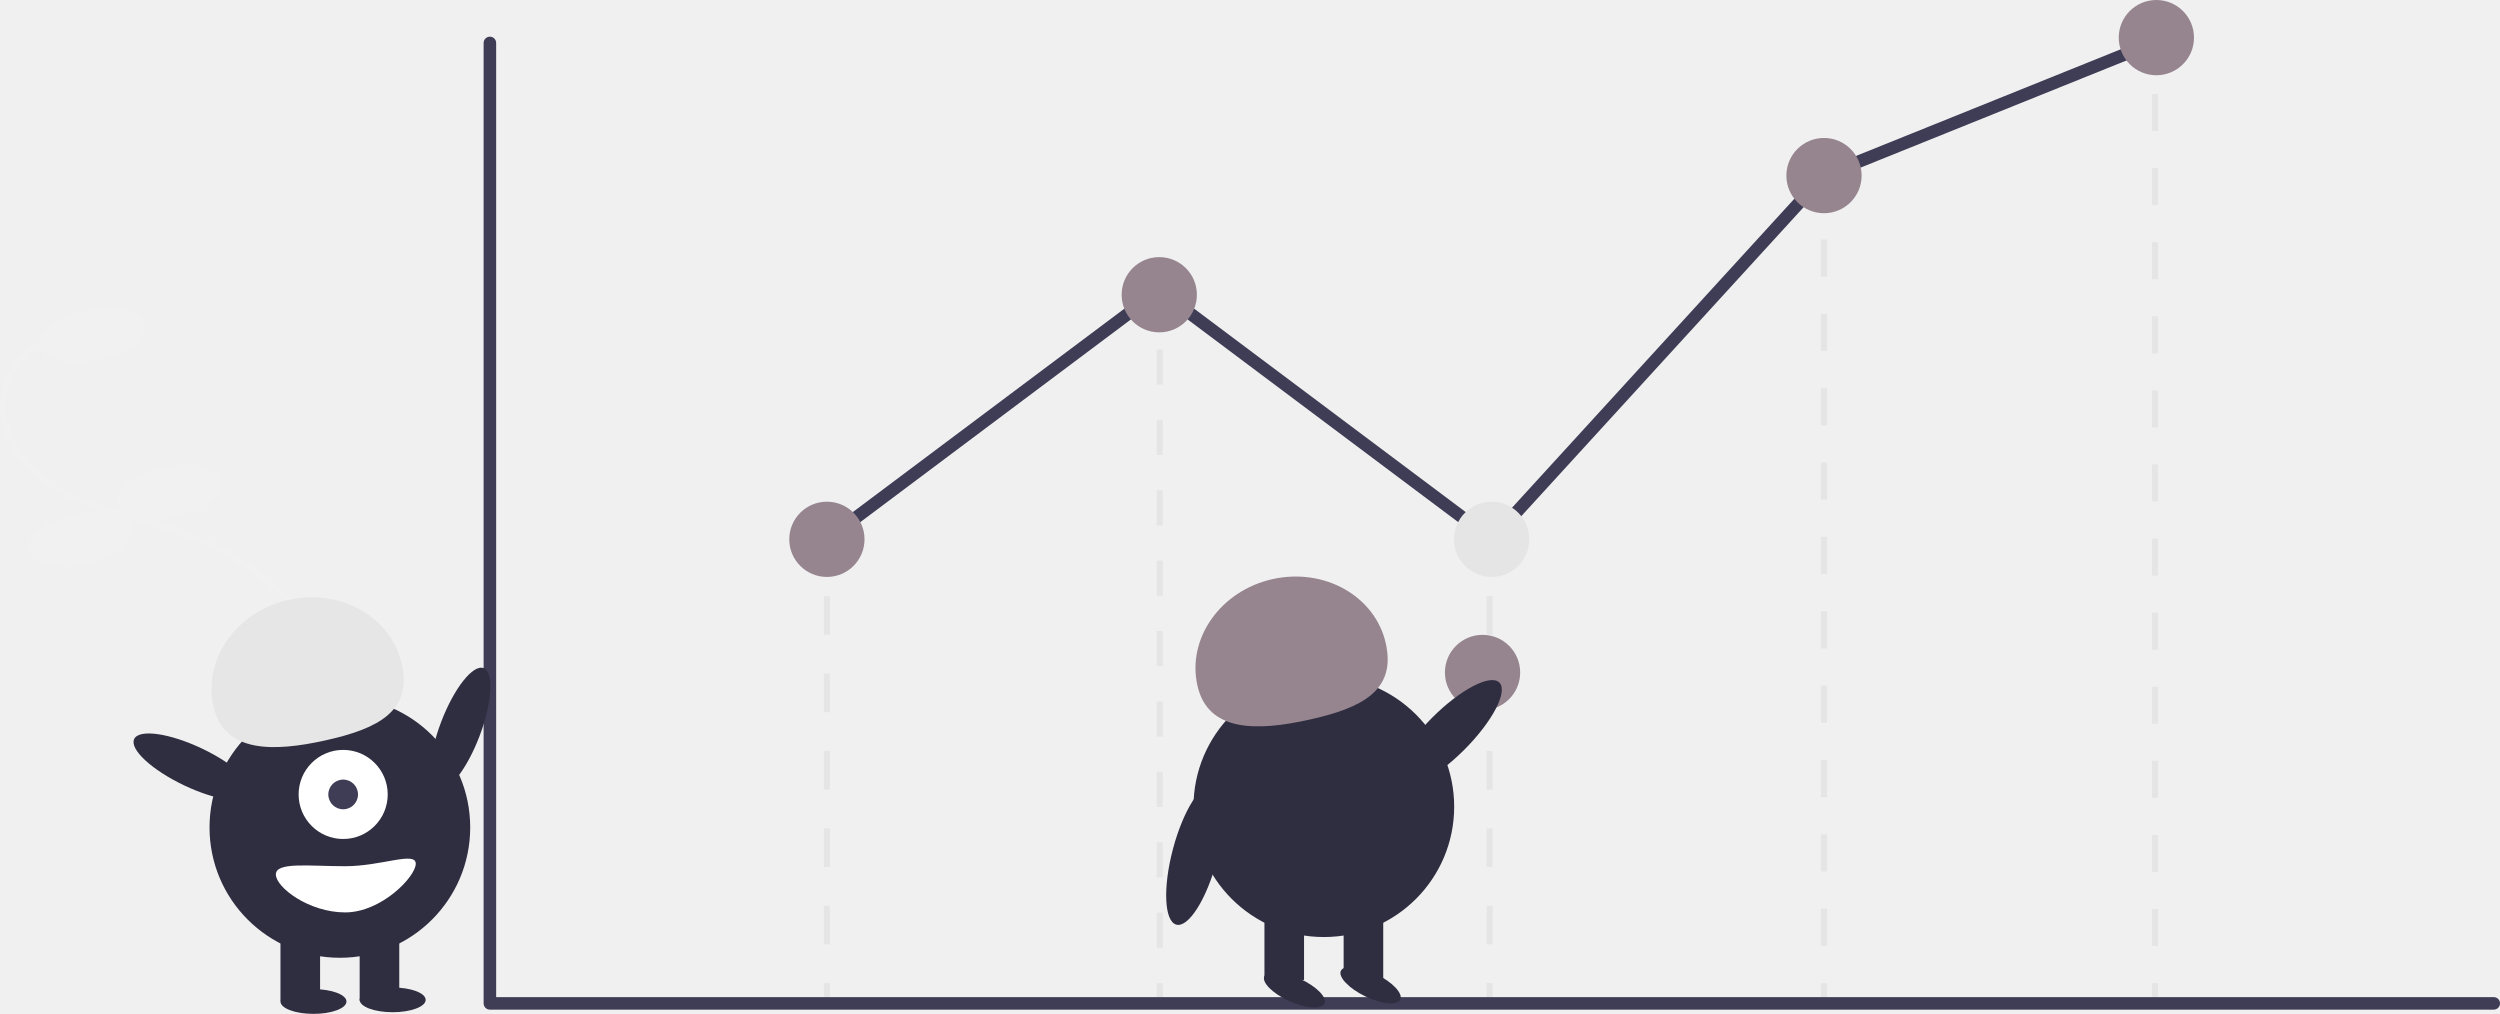
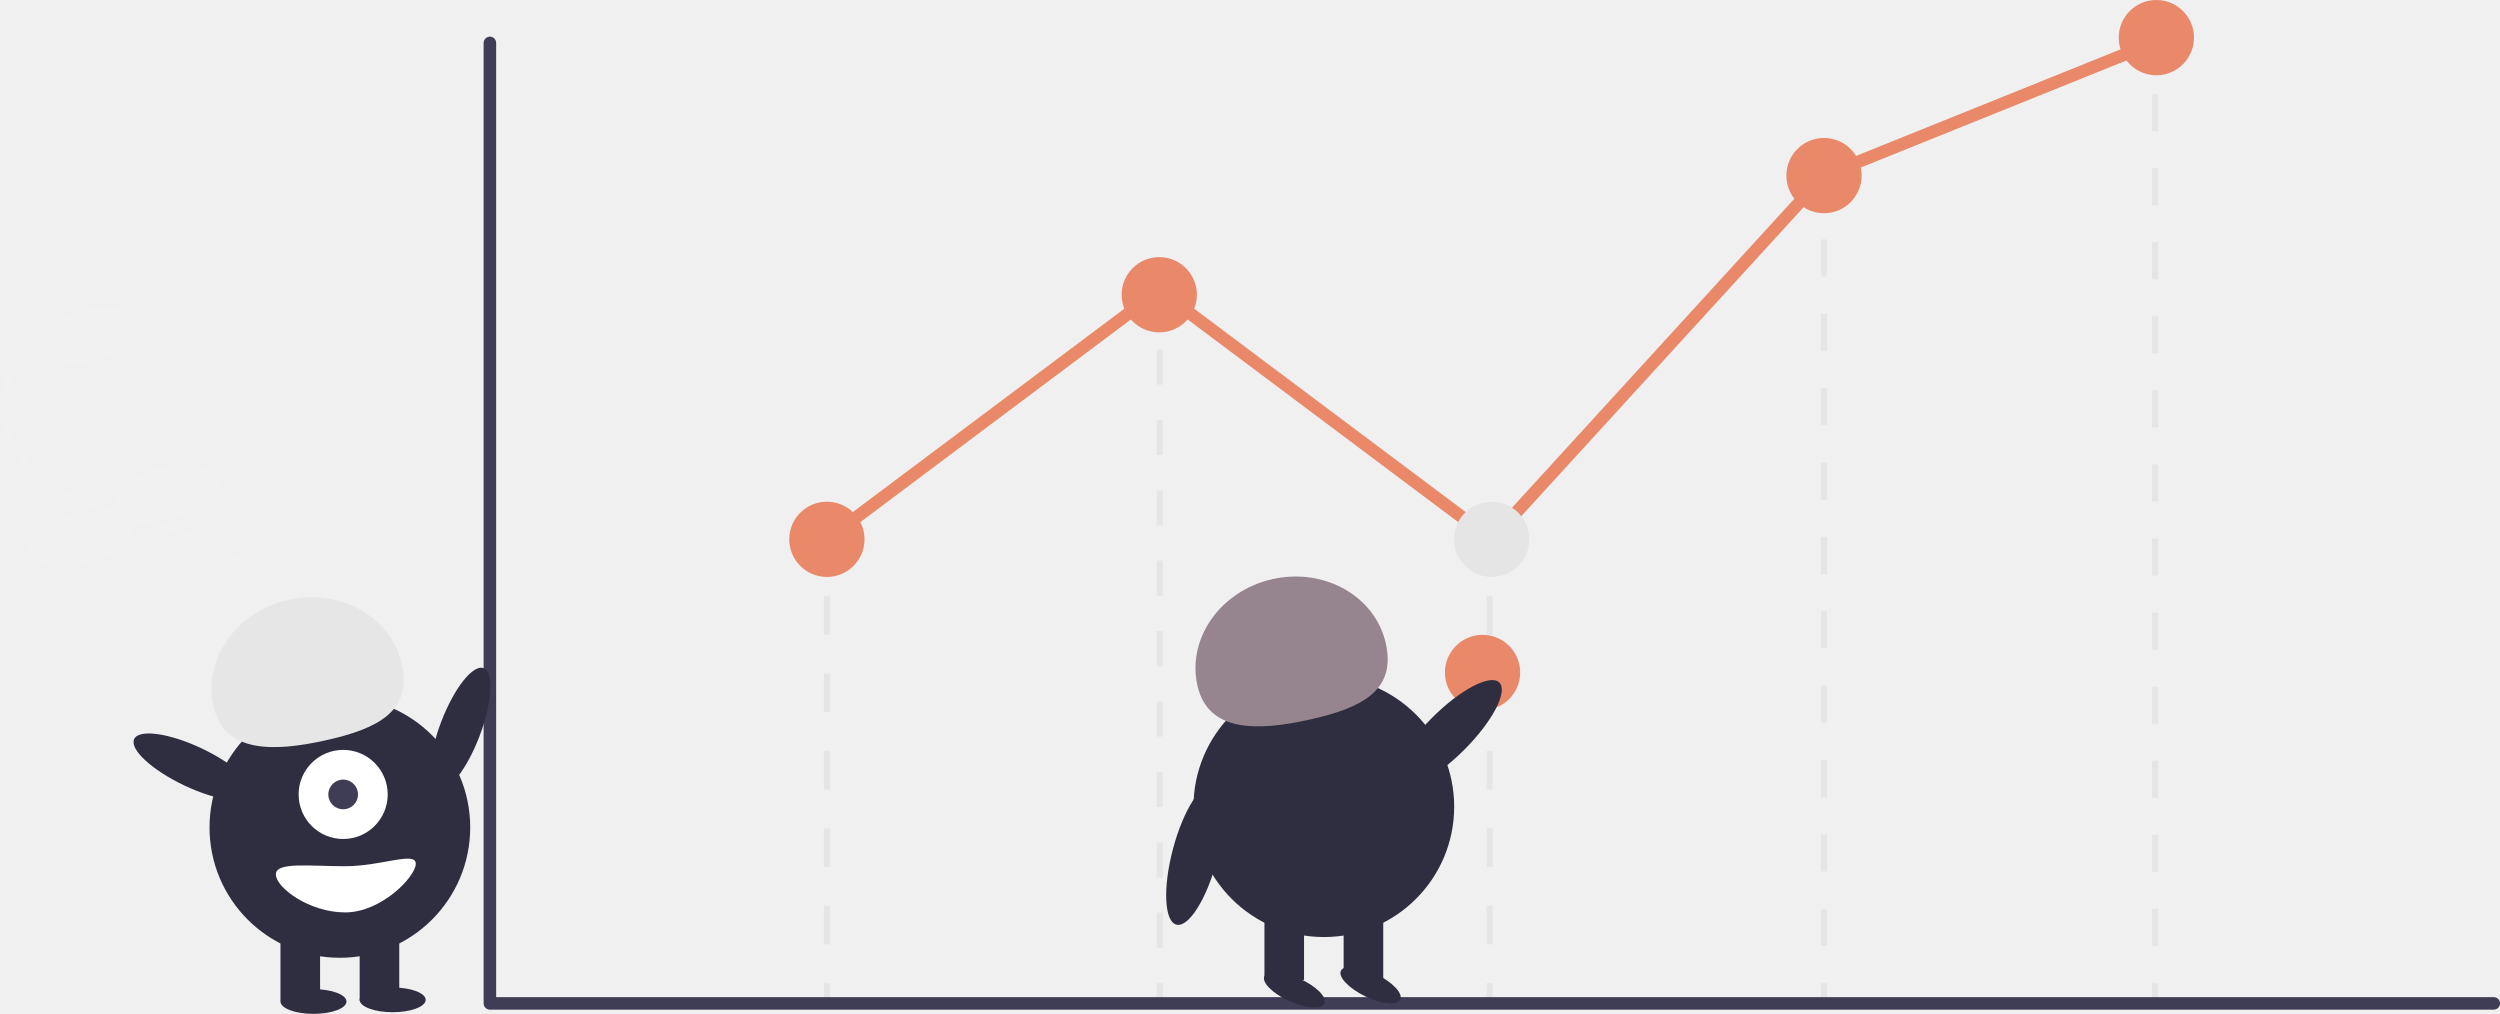
<svg xmlns="http://www.w3.org/2000/svg" data-name="Layer 1" width="826.063" height="335.01" viewBox="0 0 826.063 335.01">
  <path d="M266.565,572.513l-1.301-1.518c11.009-9.435,24.711-21.177,29.839-36.697,5.056-15.299,1.253-33.769-9.925-48.202-9.512-12.284-24.201-21.957-42.477-27.974-3.605-1.187-7.348-2.241-10.967-3.261-8.749-2.464-17.796-5.013-25.809-9.671-11.035-6.415-21.059-19.016-18.575-32.706a23.856,23.856,0,0,1,17.156-18.508l.532,1.928a21.861,21.861,0,0,0-15.723,16.951c-2.308,12.722,7.183,24.541,17.615,30.606,7.793,4.53,16.716,7.044,25.346,9.474,3.64,1.025,7.405,2.086,11.051,3.286,18.656,6.142,33.675,16.048,43.432,28.648,11.579,14.952,15.504,34.132,10.243,50.055C291.699,550.974,277.763,562.917,266.565,572.513Z" transform="translate(-186.9683 -282.495)" fill="#f1f1f1" />
  <ellipse cx="217.327" cy="393.296" rx="17.5" ry="8.5" transform="translate(-265.1243 -227.7288) rotate(-12.19172)" fill="#f1f1f1" />
  <ellipse cx="242.838" cy="445.076" rx="17.5" ry="8.5" transform="translate(-275.4842 -221.1736) rotate(-12.19172)" fill="#f1f1f1" />
  <ellipse cx="213.46" cy="460.631" rx="17.5" ry="8.5" transform="translate(-279.4317 -227.0268) rotate(-12.19172)" fill="#f1f1f1" />
  <rect x="272.226" y="178.204" width="2" height="6" fill="#e5e5e5" />
  <path d="M461.194,594.539h-2V581.755h2Zm0-25.568h-2V556.187h2Zm0-25.568h-2V530.619h2Zm0-25.568h-2V505.05h2Zm0-25.568h-2V479.483h2Z" transform="translate(-186.9683 -282.495)" fill="#e5e5e5" />
  <rect x="272.226" y="324.828" width="2" height="6" fill="#e5e5e5" />
  <rect x="491.226" y="178.204" width="2" height="6" fill="#e5e5e5" />
  <path d="M680.194,594.539h-2V581.755h2Zm0-25.568h-2V556.187h2Zm0-25.568h-2V530.619h2Zm0-25.568h-2V505.05h2Zm0-25.568h-2V479.483h2Z" transform="translate(-186.9683 -282.495)" fill="#e5e5e5" />
  <rect x="491.226" y="324.828" width="2" height="6" fill="#e5e5e5" />
  <rect x="601.695" y="60.828" width="2" height="6" fill="#e5e5e5" />
  <path d="M790.664,595.037h-2V582.752h2Zm0-24.571h-2V558.18h2Zm0-24.572h-2V533.609h2Zm0-24.571h-2V509.037h2Zm0-24.571h-2V484.466h2Zm0-24.572h-2V459.894h2Zm0-24.571h-2V435.323h2Zm0-24.571h-2V410.752h2Zm0-24.572h-2V386.18h2Zm0-24.571h-2V361.609h2Z" transform="translate(-186.9683 -282.495)" fill="#e5e5e5" />
  <rect x="601.695" y="324.828" width="2" height="6" fill="#e5e5e5" />
  <rect x="711.063" y="12.828" width="2" height="6" fill="#e5e5e5" />
  <path d="M900.032,595.083h-2V582.843h2Zm0-24.48h-2V558.363h2Zm0-24.48h-2V533.883h2Zm0-24.48h-2V509.403h2Zm0-24.48h-2V484.923h2Zm0-24.48h-2V460.443h2Zm0-24.48h-2V435.963h2Zm0-24.48h-2V411.483h2Zm0-24.48h-2V387.003h2Zm0-24.48h-2V362.523h2Zm0-24.48h-2V338.043h2Zm0-24.48h-2V313.563h2Z" transform="translate(-186.9683 -282.495)" fill="#e5e5e5" />
  <rect x="711.063" y="324.828" width="2" height="6" fill="#e5e5e5" />
  <rect x="382.226" y="97.828" width="2" height="6" fill="#e5e5e5" />
  <path d="M571.194,595.692h-2V584.06h2Zm0-23.263h-2V560.797h2Zm0-23.263h-2V537.534h2Zm0-23.263h-2V514.271h2Zm0-23.263h-2V491.008h2Zm0-23.263h-2V467.744h2Zm0-23.263h-2V444.481h2Zm0-23.263h-2V421.218h2Zm0-23.263h-2V397.955h2Z" transform="translate(-186.9683 -282.495)" fill="#e5e5e5" />
  <rect x="382.226" y="324.828" width="2" height="6" fill="#e5e5e5" />
  <path d="M1010.96,616.109H348.839a2.072,2.072,0,0,1-2.072-2.072V296.682a2.072,2.072,0,0,1,4.144,0V611.965h660.049a2.072,2.072,0,1,1,0,4.144Z" transform="translate(-186.9683 -282.495)" fill="#3f3d56" />
-   <polygon points="493.134 180.989 383.049 98.534 274.468 179.862 271.983 176.545 383.049 93.355 492.61 175.418 601.484 56.274 601.921 56.097 711.744 11.848 713.293 15.693 603.907 59.765 493.134 180.989" fill="#3f3d56" />
-   <circle cx="273.226" cy="178.204" r="12.433" fill="#96858f" />
-   <circle cx="383.049" cy="97.39" r="12.433" fill="#96858f" />
+   <polygon points="493.134 180.989 383.049 98.534 274.468 179.862 271.983 176.545 383.049 93.355 492.61 175.418 601.484 56.274 601.921 56.097 711.744 11.848 713.293 15.693 603.907 59.765 493.134 180.989" fill="#E9896A" />
+   <circle cx="273.226" cy="178.204" r="12.433" fill="#E9896A" />
+   <circle cx="383.049" cy="97.39" r="12.433" fill="#E9896A" />
  <circle cx="492.872" cy="178.204" r="12.433" fill="#e5e5e5" />
-   <circle cx="489.872" cy="222.204" r="12.433" fill="#96858f" />
-   <circle cx="602.695" cy="58.02" r="12.433" fill="#96858f" />
-   <circle cx="712.518" cy="12.433" r="12.433" fill="#96858f" />
+   <circle cx="489.872" cy="222.204" r="12.433" fill="#E9896A" />
+   <circle cx="602.695" cy="58.02" r="12.433" fill="#E9896A" />
+   <circle cx="712.518" cy="12.433" r="12.433" fill="#E9896A" />
  <ellipse cx="339.077" cy="523.38" rx="21.534" ry="6.76" transform="translate(-457.8379 370.7527) rotate(-69.08217)" fill="#2f2e41" />
  <circle cx="112.301" cy="273.407" r="43.067" fill="#2f2e41" />
  <rect x="92.676" y="307.207" width="13.084" height="23.442" fill="#2f2e41" />
  <rect x="118.843" y="307.207" width="13.084" height="23.442" fill="#2f2e41" />
  <ellipse cx="103.579" cy="330.921" rx="10.903" ry="4.089" fill="#2f2e41" />
  <ellipse cx="129.746" cy="330.376" rx="10.903" ry="4.089" fill="#2f2e41" />
  <circle cx="113.391" cy="262.504" r="14.719" fill="#fff" />
  <circle cx="113.391" cy="262.504" r="4.906" fill="#3f3d56" />
  <path d="M257.493,515.851c-3.477-15.574,7.639-31.31,24.829-35.149s33.944,5.675,37.422,21.249-7.915,21.318-25.105,25.156S260.97,531.425,257.493,515.851Z" transform="translate(-186.9683 -282.495)" fill="#e6e6e6" />
  <ellipse cx="250.761" cy="535.919" rx="6.76" ry="21.534" transform="translate(-527.8833 250.3368) rotate(-64.62574)" fill="#2f2e41" />
  <path d="M278.115,571.439c0,4.215,10.853,12.539,22.897,12.539s23.335-11.867,23.335-16.082-11.292.818-23.335.818S278.115,567.224,278.115,571.439Z" transform="translate(-186.9683 -282.495)" fill="#fff" />
  <circle cx="437.431" cy="266.554" r="43.067" fill="#2f2e41" />
  <rect x="417.805" y="300.353" width="13.084" height="23.442" fill="#2f2e41" />
  <rect x="443.972" y="300.353" width="13.084" height="23.442" fill="#2f2e41" />
  <ellipse cx="614.676" cy="609.563" rx="4.089" ry="10.903" transform="translate(-380.9887 635.9419) rotate(-65.66457)" fill="#2f2e41" />
  <ellipse cx="639.844" cy="608.018" rx="4.089" ry="10.903" transform="translate(-373.5444 635.5476) rotate(-64.10219)" fill="#2f2e41" />
  <path d="M582.622,508.997c-3.477-15.574,7.639-31.31,24.829-35.149s33.944,5.675,37.422,21.249-7.915,21.318-25.105,25.156S586.1,524.571,582.622,508.997Z" transform="translate(-186.9683 -282.495)" fill="#96858f" />
  <ellipse cx="665.503" cy="524.928" rx="23.892" ry="7.501" transform="translate(-363.1885 342.1587) rotate(-45.0221)" fill="#2f2e41" />
  <ellipse cx="581.797" cy="564.928" rx="23.892" ry="7.501" transform="translate(-300.4362 699.8503) rotate(-75.1366)" fill="#2f2e41" />
</svg>
